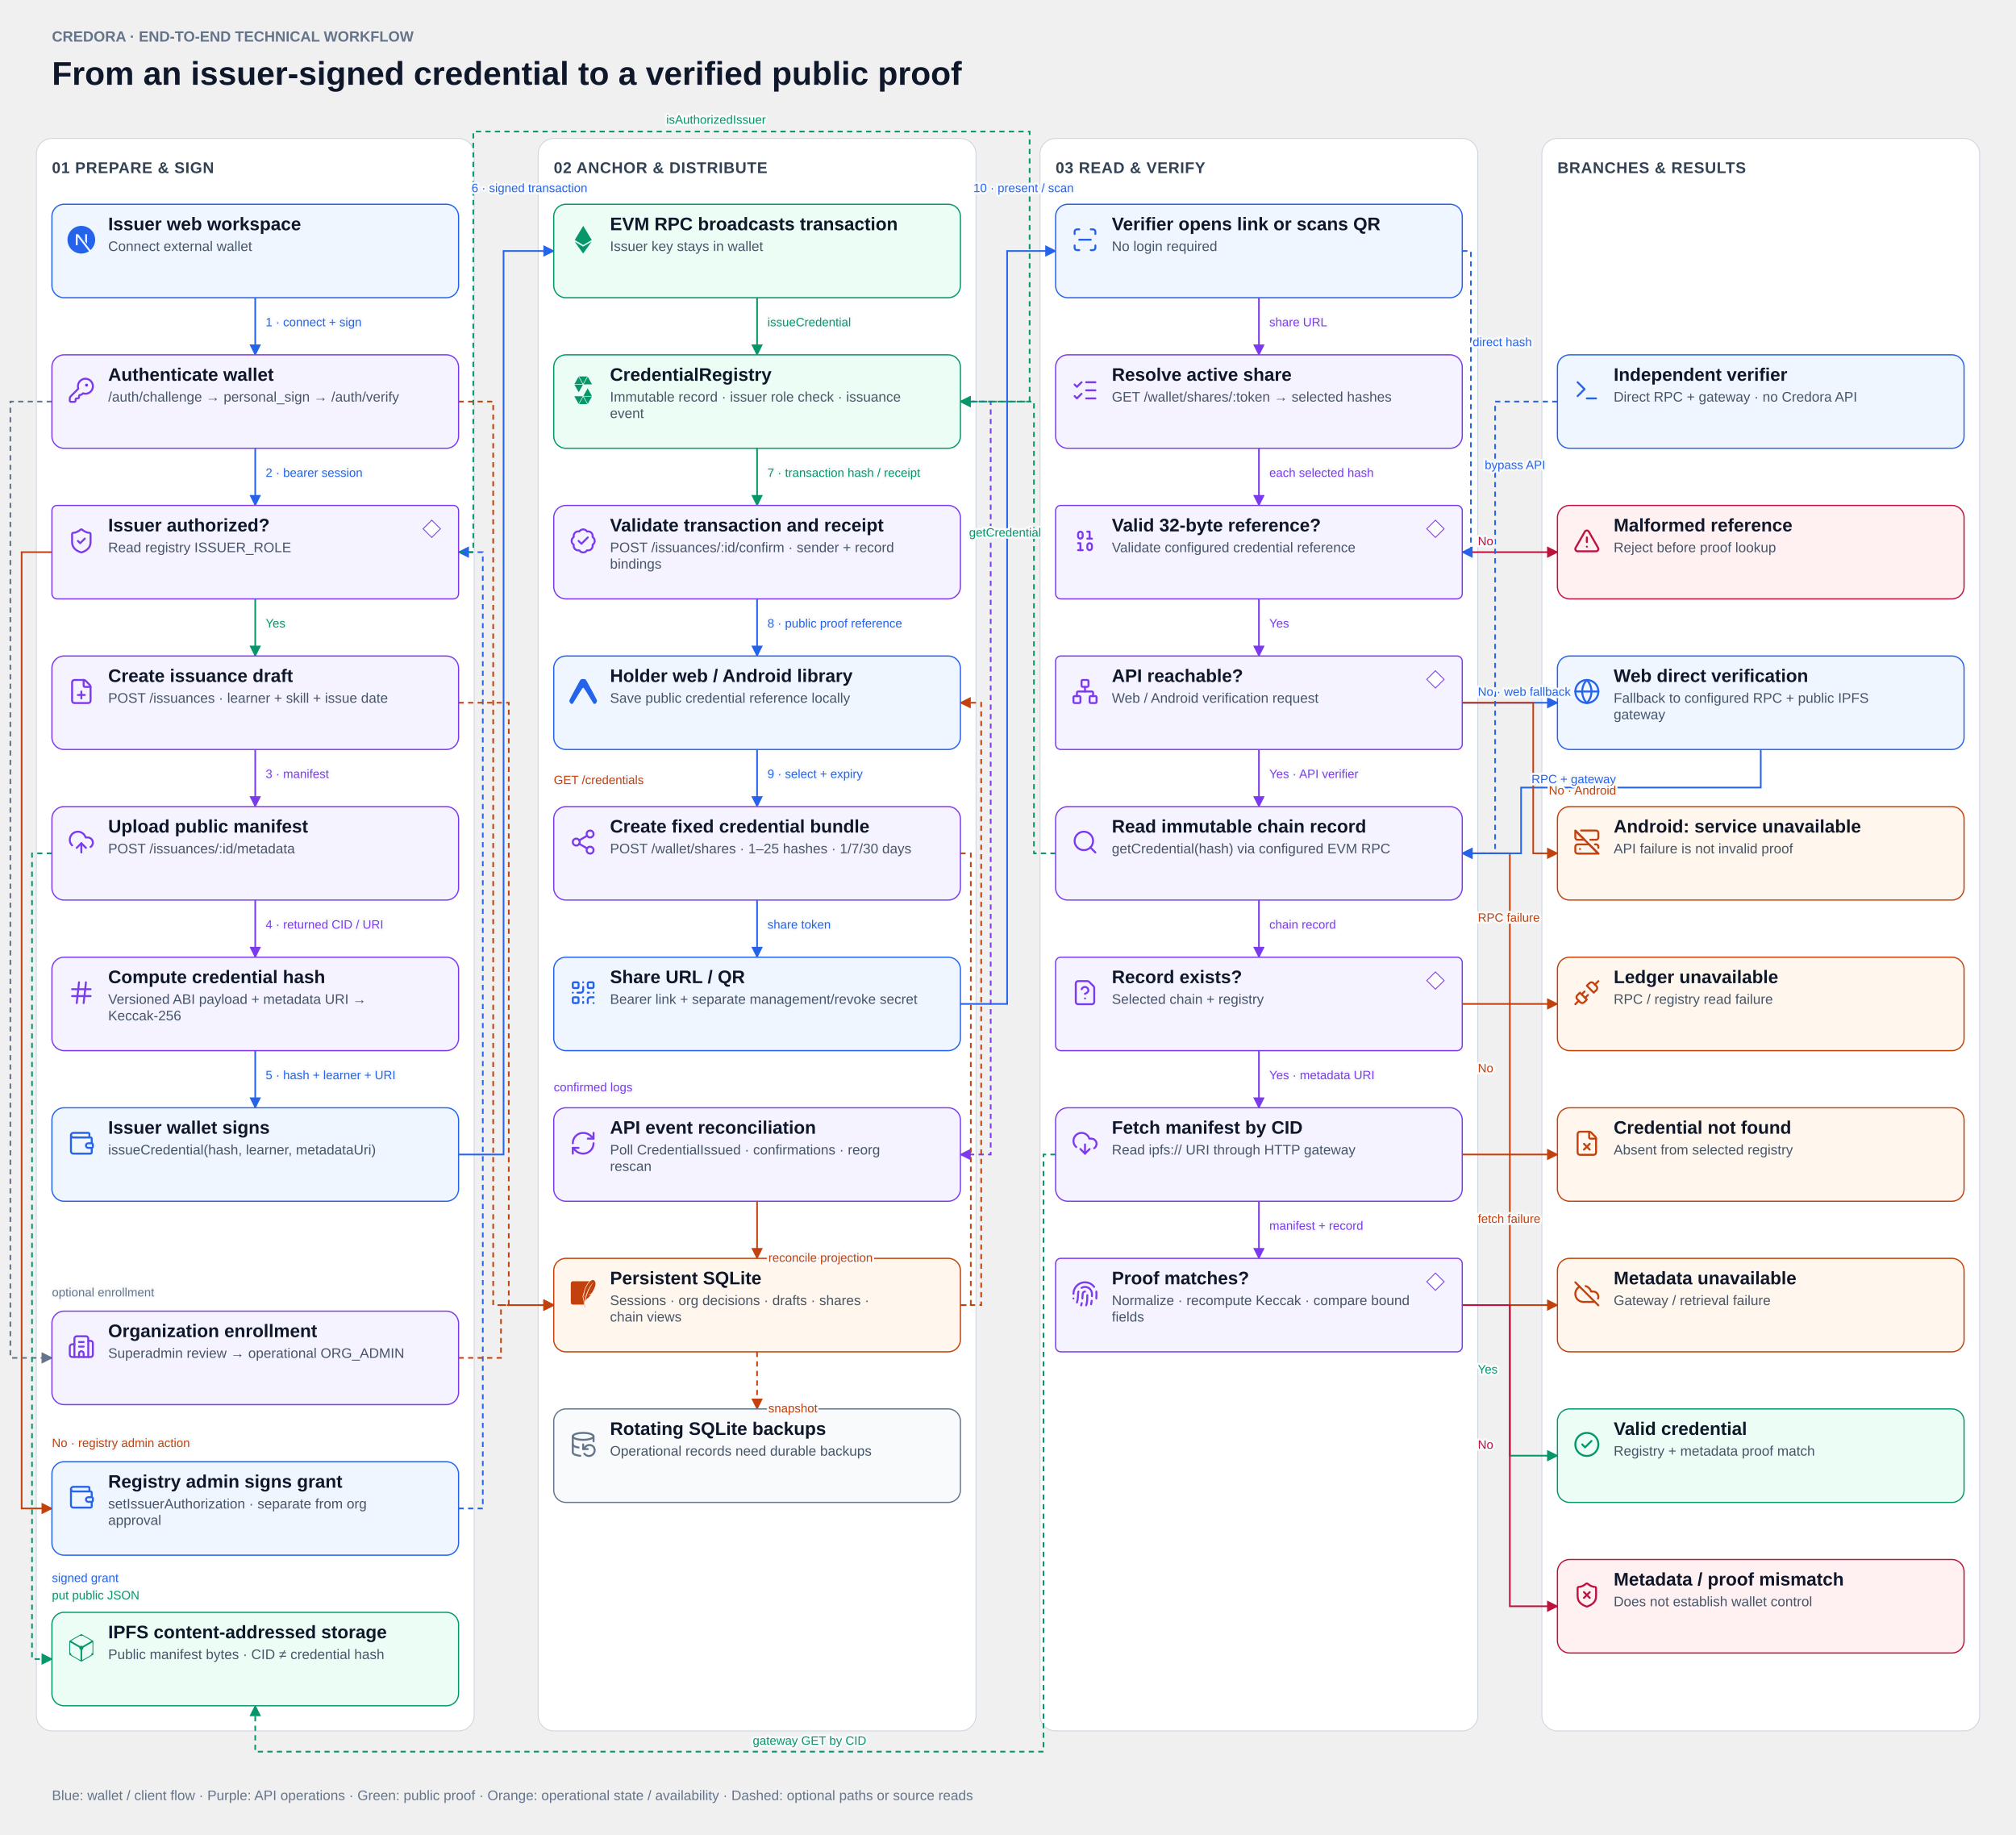
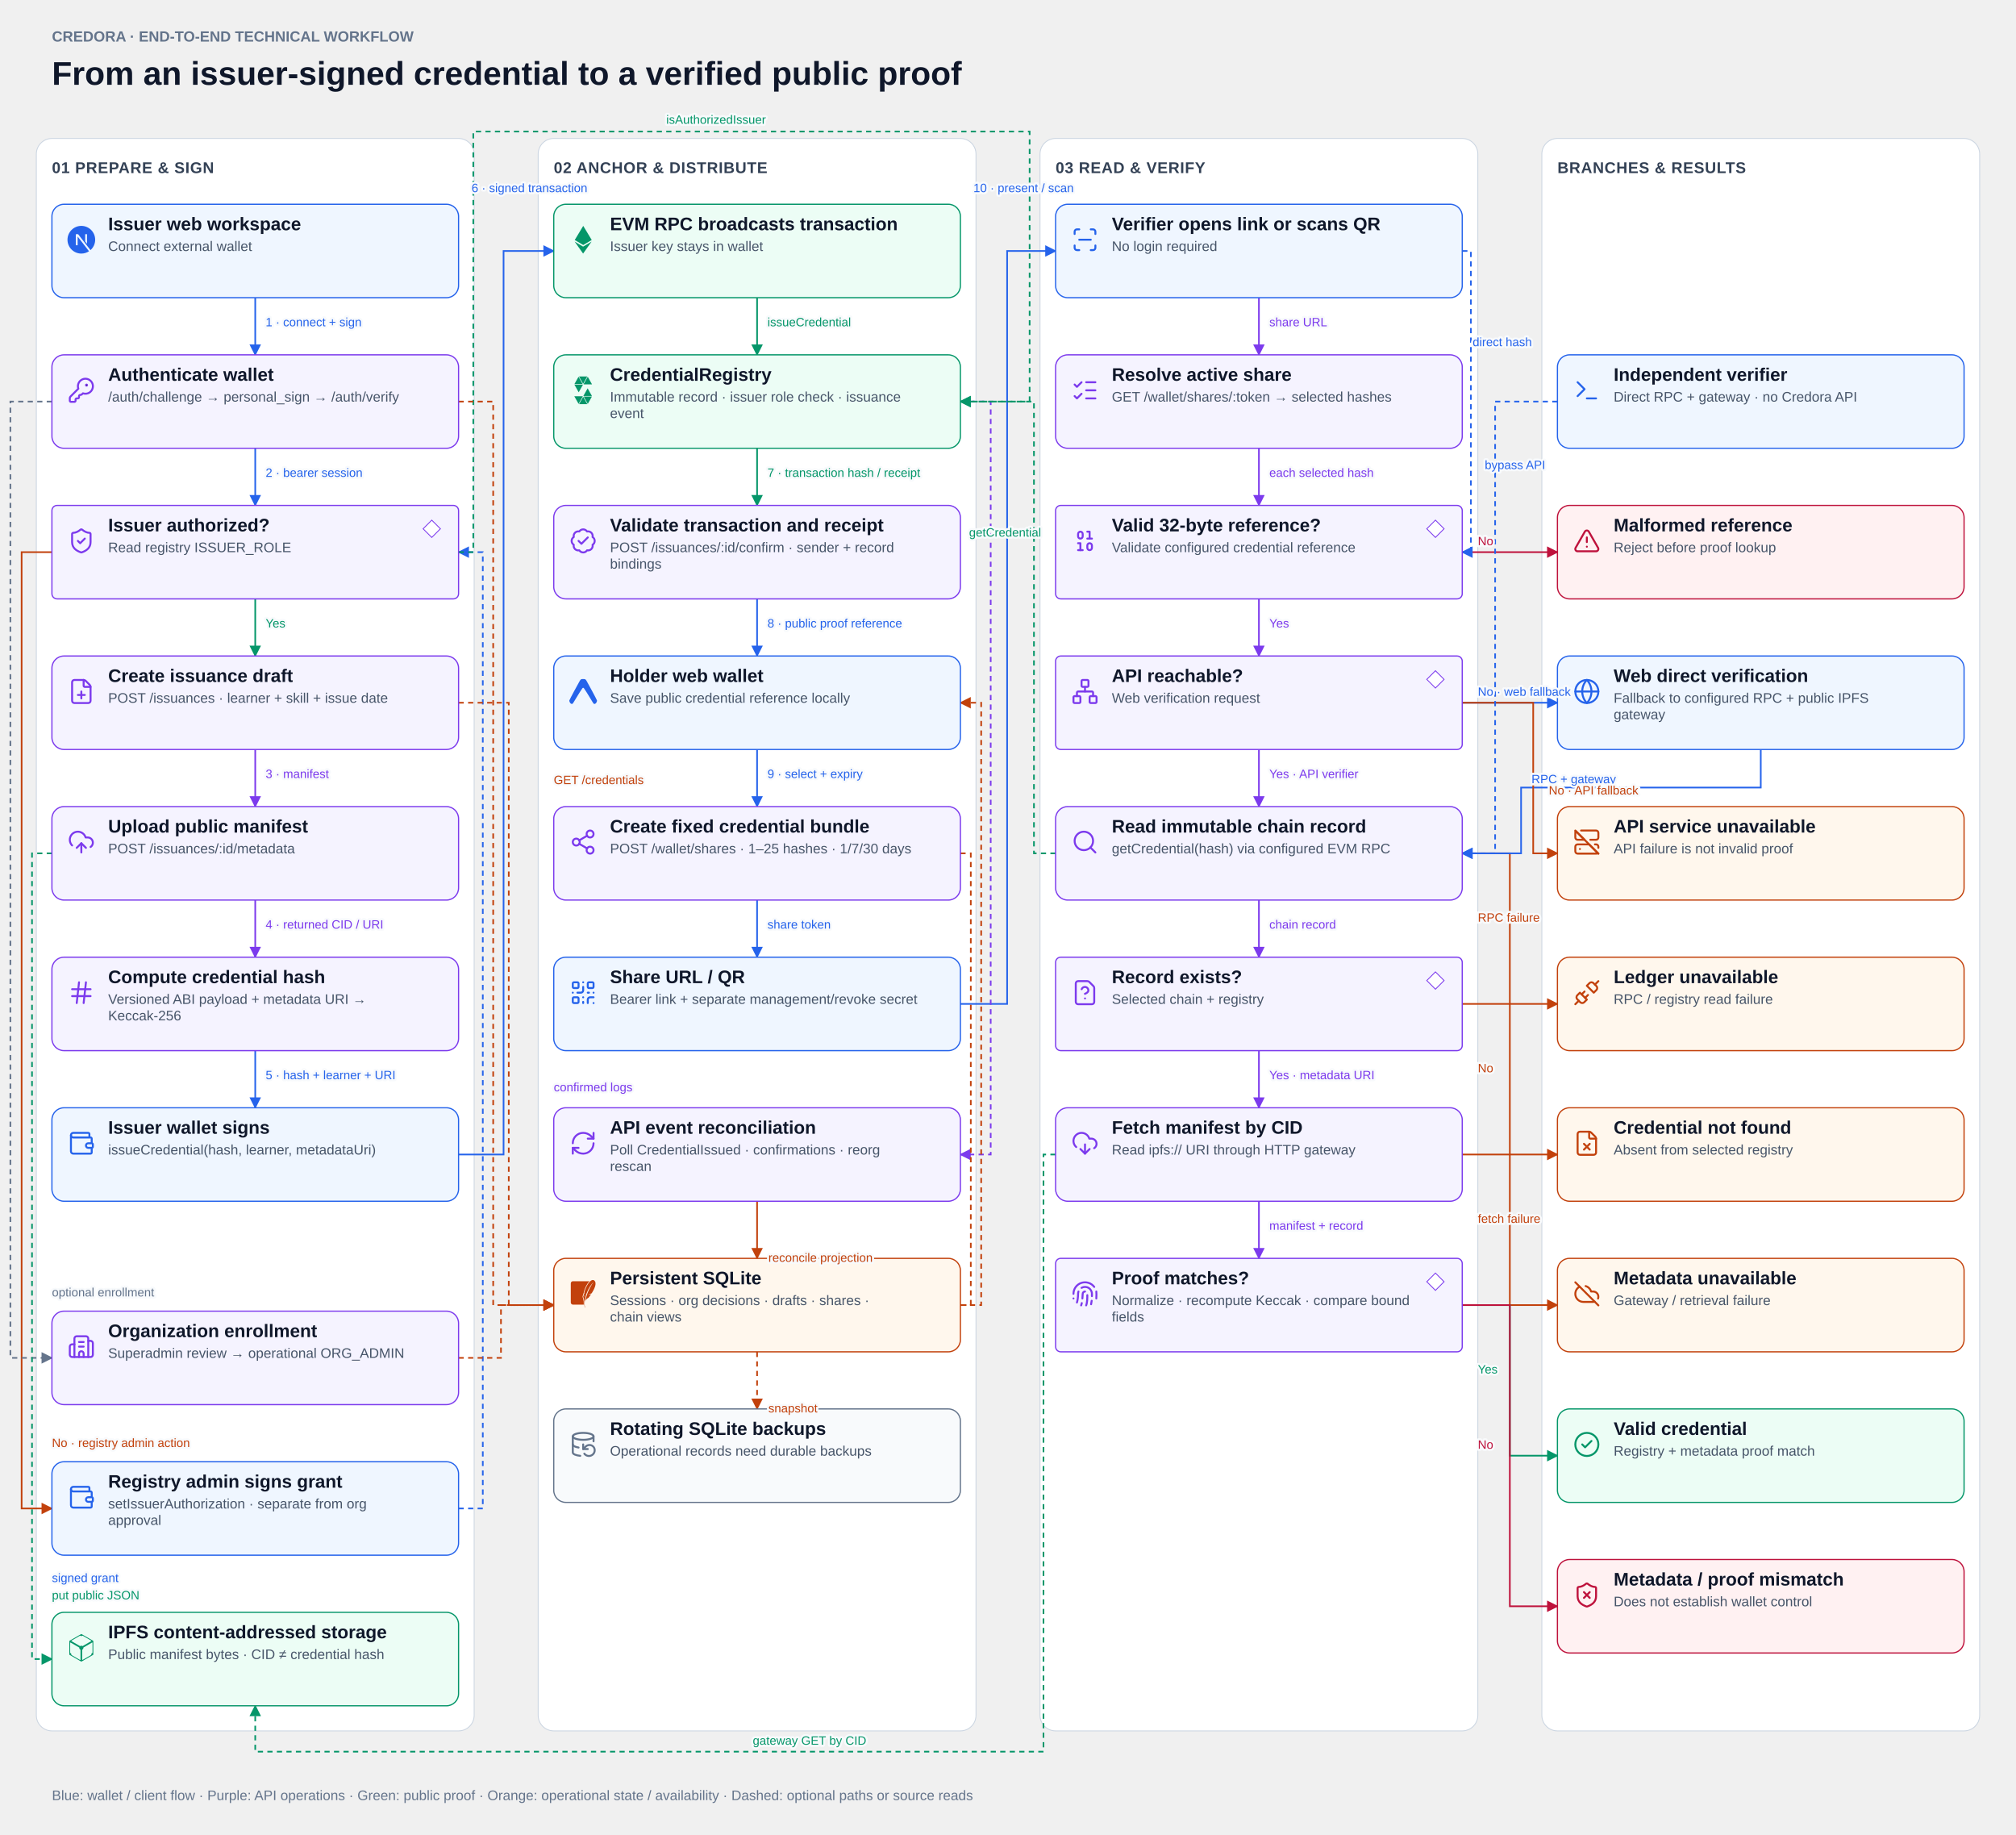
<svg xmlns="http://www.w3.org/2000/svg" width="2330" height="2120" viewBox="0 0 2330 2120">
  <defs>
    <marker id="arrow-blue" viewBox="0 0 10 10" refX="9" refY="5" markerWidth="7" markerHeight="7" orient="auto-start-reverse">
      <path d="M 0 0 L 10 5 L 0 10 z" fill="#2563EB" />
    </marker>
    <marker id="arrow-purple" viewBox="0 0 10 10" refX="9" refY="5" markerWidth="7" markerHeight="7" orient="auto-start-reverse">
      <path d="M 0 0 L 10 5 L 0 10 z" fill="#7C3AED" />
    </marker>
    <marker id="arrow-green" viewBox="0 0 10 10" refX="9" refY="5" markerWidth="7" markerHeight="7" orient="auto-start-reverse">
      <path d="M 0 0 L 10 5 L 0 10 z" fill="#059669" />
    </marker>
    <marker id="arrow-orange" viewBox="0 0 10 10" refX="9" refY="5" markerWidth="7" markerHeight="7" orient="auto-start-reverse">
      <path d="M 0 0 L 10 5 L 0 10 z" fill="#C2410C" />
    </marker>
    <marker id="arrow-red" viewBox="0 0 10 10" refX="9" refY="5" markerWidth="7" markerHeight="7" orient="auto-start-reverse">
      <path d="M 0 0 L 10 5 L 0 10 z" fill="#BE123C" />
    </marker>
    <marker id="arrow-gray" viewBox="0 0 10 10" refX="9" refY="5" markerWidth="7" markerHeight="7" orient="auto-start-reverse">
      <path d="M 0 0 L 10 5 L 0 10 z" fill="#64748B" />
    </marker>
  </defs>
  <style>text{font-family:Arial,sans-serif} .edge-label{font-size:14px;paint-order:stroke;stroke:#F8FAFC;stroke-width:5px;stroke-linejoin:round} .title{font-size:21px;font-weight:700;fill:#0F172A} .body{font-size:16px;fill:#475569} .stage{font-size:18px;font-weight:700;letter-spacing:.6px}</style>
  <text x="60" y="48" font-size="17" font-weight="700" fill="#64748B">CREDORA · END-TO-END TECHNICAL WORKFLOW</text>
  <text x="60" y="98" font-size="38" font-weight="700" fill="#0F172A">From an issuer-signed credential to a verified public proof</text>
  <rect x="42" y="160" width="506" height="1840" rx="18" fill="white" stroke="#CBD5E1" />
  <text x="60" y="200" class="stage" fill="#334155">01 PREPARE &amp; SIGN</text>
  <rect x="622" y="160" width="506" height="1840" rx="18" fill="white" stroke="#CBD5E1" />
  <text x="640" y="200" class="stage" fill="#334155">02 ANCHOR &amp; DISTRIBUTE</text>
  <rect x="1202" y="160" width="506" height="1840" rx="18" fill="white" stroke="#CBD5E1" />
  <text x="1220" y="200" class="stage" fill="#334155">03 READ &amp; VERIFY</text>
  <rect x="1782" y="160" width="506" height="1840" rx="18" fill="white" stroke="#CBD5E1" />
  <text x="1800" y="200" class="stage" fill="#334155"> BRANCHES &amp; RESULTS</text>
  <path d="M 295 344 L 295 410" fill="none" stroke="#2563EB" stroke-width="1.9" marker-end="url(#arrow-blue)" />
  <path d="M 295 518 L 295 584" fill="none" stroke="#2563EB" stroke-width="1.9" marker-end="url(#arrow-blue)" />
  <path d="M 295 692 L 295 758" fill="none" stroke="#059669" stroke-width="1.9" marker-end="url(#arrow-green)" />
  <path d="M 295 866 L 295 932" fill="none" stroke="#7C3AED" stroke-width="1.9" marker-end="url(#arrow-purple)" />
  <path d="M 295 1040 L 295 1106" fill="none" stroke="#7C3AED" stroke-width="1.9" marker-end="url(#arrow-purple)" />
  <path d="M 295 1214 L 295 1280" fill="none" stroke="#2563EB" stroke-width="1.9" marker-end="url(#arrow-blue)" />
  <path d="M 875 344 L 875 410" fill="none" stroke="#059669" stroke-width="1.9" marker-end="url(#arrow-green)" />
  <path d="M 875 518 L 875 584" fill="none" stroke="#059669" stroke-width="1.9" marker-end="url(#arrow-green)" />
  <path d="M 875 692 L 875 758" fill="none" stroke="#2563EB" stroke-width="1.9" marker-end="url(#arrow-blue)" />
  <path d="M 875 866 L 875 932" fill="none" stroke="#2563EB" stroke-width="1.9" marker-end="url(#arrow-blue)" />
  <path d="M 875 1040 L 875 1106" fill="none" stroke="#2563EB" stroke-width="1.9" marker-end="url(#arrow-blue)" />
  <path d="M 1455 344 L 1455 410" fill="none" stroke="#7C3AED" stroke-width="1.9" marker-end="url(#arrow-purple)" />
  <path d="M 1455 518 L 1455 584" fill="none" stroke="#7C3AED" stroke-width="1.9" marker-end="url(#arrow-purple)" />
  <path d="M 1455 692 L 1455 758" fill="none" stroke="#7C3AED" stroke-width="1.9" marker-end="url(#arrow-purple)" />
  <path d="M 1455 866 L 1455 932" fill="none" stroke="#7C3AED" stroke-width="1.9" marker-end="url(#arrow-purple)" />
  <path d="M 1455 1040 L 1455 1106" fill="none" stroke="#7C3AED" stroke-width="1.9" marker-end="url(#arrow-purple)" />
  <path d="M 1455 1214 L 1455 1280" fill="none" stroke="#7C3AED" stroke-width="1.9" marker-end="url(#arrow-purple)" />
  <path d="M 1455 1388 L 1455 1454" fill="none" stroke="#7C3AED" stroke-width="1.9" marker-end="url(#arrow-purple)" />
  <path d="M 530 1334 L 582 1334 L 582 290 L 640 290" fill="none" stroke="#2563EB" stroke-width="1.9" marker-end="url(#arrow-blue)" />
  <path d="M 1110 1160 L 1164 1160 L 1164 290 L 1220 290" fill="none" stroke="#2563EB" stroke-width="1.9" marker-end="url(#arrow-blue)" />
  <path d="M 1690 638 L 1745 638 L 1745 638 L 1800 638" fill="none" stroke="#BE123C" stroke-width="1.9" marker-end="url(#arrow-red)" />
  <path d="M 1690 812 L 1745 812 L 1745 812 L 1800 812" fill="none" stroke="#2563EB" stroke-width="1.9" marker-end="url(#arrow-blue)" />
  <path d="M 1690 986 L 1745 986 L 1745 1160 L 1800 1160" fill="none" stroke="#C2410C" stroke-width="1.9" marker-end="url(#arrow-orange)" />
  <path d="M 1690 1160 L 1745 1160 L 1745 1334 L 1800 1334" fill="none" stroke="#C2410C" stroke-width="1.9" marker-end="url(#arrow-orange)" />
  <path d="M 1690 1334 L 1745 1334 L 1745 1508 L 1800 1508" fill="none" stroke="#C2410C" stroke-width="1.9" marker-end="url(#arrow-orange)" />
  <path d="M 1690 1508 L 1745 1508 L 1745 1682 L 1800 1682" fill="none" stroke="#059669" stroke-width="1.9" marker-end="url(#arrow-green)" />
  <path d="M 1690 1508 L 1745 1508 L 1745 1856 L 1800 1856" fill="none" stroke="#BE123C" stroke-width="1.9" marker-end="url(#arrow-red)" />
  <path d="M 2035 866 L 2035 910 L 1758 910 L 1758 986 L 1690 986" fill="none" stroke="#2563EB" stroke-width="1.9" marker-end="url(#arrow-blue)" />
  <path d="M 1690 812 L 1772 812 L 1772 986 L 1800 986" fill="none" stroke="#C2410C" stroke-width="1.9" marker-end="url(#arrow-orange)" />
  <path d="M 1800 464 L 1728 464 L 1728 986 L 1690 986" fill="none" stroke="#2563EB" stroke-width="1.9" stroke-dasharray="6 5" marker-end="url(#arrow-blue)" />
  <path d="M 1690 290 L 1700 290 L 1700 638 L 1690 638" fill="none" stroke="#2563EB" stroke-width="1.9" stroke-dasharray="6 5" marker-end="url(#arrow-blue)" />
  <path d="M 60 638 L 25 638 L 25 1743 L 60 1743" fill="none" stroke="#C2410C" stroke-width="1.9" marker-end="url(#arrow-orange)" />
  <path d="M 530 1743 L 558 1743 L 558 638 L 530 638" fill="none" stroke="#2563EB" stroke-width="1.9" stroke-dasharray="6 5" marker-end="url(#arrow-blue)" />
  <path d="M 60 464 L 12 464 L 12 1569 L 60 1569" fill="none" stroke="#64748B" stroke-width="1.9" stroke-dasharray="6 5" marker-end="url(#arrow-gray)" />
  <path d="M 1110 464 L 1145 464 L 1145 1334 L 1110 1334" fill="none" stroke="#7C3AED" stroke-width="1.9" stroke-dasharray="6 5" marker-end="url(#arrow-purple)" />
  <path d="M 875 1388 L 875 1454" fill="none" stroke="#C2410C" stroke-width="1.9" marker-end="url(#arrow-orange)" />
  <path d="M 875 1562 L 875 1628" fill="none" stroke="#C2410C" stroke-width="1.9" stroke-dasharray="6 5" marker-end="url(#arrow-orange)" />
  <path d="M 1110 1508 L 1134 1508 L 1134 812 L 1110 812" fill="none" stroke="#C2410C" stroke-width="1.9" stroke-dasharray="6 5" marker-end="url(#arrow-orange)" />
  <path d="M 1220 986 L 1195 986 L 1195 464 L 1110 464" fill="none" stroke="#059669" stroke-width="1.9" stroke-dasharray="6 5" marker-end="url(#arrow-green)" />
  <path d="M 530 638 L 547 638 L 547 152 L 1190 152 L 1190 464 L 1110 464" fill="none" stroke="#059669" stroke-width="1.9" stroke-dasharray="6 5" marker-end="url(#arrow-green)" />
  <path d="M 60 986 L 37 986 L 37 1917 L 60 1917" fill="none" stroke="#059669" stroke-width="1.9" stroke-dasharray="6 5" marker-end="url(#arrow-green)" />
  <path d="M 1220 1334 L 1206 1334 L 1206 2024 L 295 2024 L 295 1971" fill="none" stroke="#059669" stroke-width="1.9" stroke-dasharray="6 5" marker-end="url(#arrow-green)" />
  <path d="M 530 464 L 570 464 L 570 1508 L 640 1508" fill="none" stroke="#C2410C" stroke-width="1.9" stroke-dasharray="6 5" marker-end="url(#arrow-orange)" />
  <path d="M 530 1569 L 579 1569 L 579 1508 L 640 1508" fill="none" stroke="#C2410C" stroke-width="1.9" stroke-dasharray="6 5" marker-end="url(#arrow-orange)" />
  <path d="M 530 812 L 588 812 L 588 1508 L 640 1508" fill="none" stroke="#C2410C" stroke-width="1.9" stroke-dasharray="6 5" marker-end="url(#arrow-orange)" />
  <path d="M 1110 986 L 1122 986 L 1122 1508 L 640 1508" fill="none" stroke="#C2410C" stroke-width="1.9" stroke-dasharray="6 5" marker-end="url(#arrow-orange)" />
  <rect x="60" y="236" width="470" height="108" rx="14" fill="#EFF6FF" stroke="#2563EB" stroke-width="1.4" />
  <svg x="78" y="261" width="32" height="32" viewBox="0 0 24 24" fill="none" stroke="#2563EB" stroke-width="1.7" stroke-linecap="round" stroke-linejoin="round">
    <path d="M18.665 21.978C16.758 23.255 14.465 24 12 24 5.377 24 0 18.623 0 12S5.377 0 12 0s12 5.377 12 12c0 3.583-1.574 6.801-4.067 9.001L9.219 7.2H7.2v9.596h1.615V9.251l9.85 12.727Zm-3.332-8.533 1.6 2.061V7.2h-1.6v6.245Z" fill="#2563EB" stroke="none" />
  </svg>
  <text x="125" y="266" class="title">Issuer web workspace</text>
  <text x="125" y="290" class="body">Connect external wallet</text>
  <rect x="60" y="410" width="470" height="108" rx="14" fill="#F5F3FF" stroke="#7C3AED" stroke-width="1.4" />
  <svg x="78" y="435" width="32" height="32" viewBox="0 0 24 24" fill="none" stroke="#7C3AED" stroke-width="1.7" stroke-linecap="round" stroke-linejoin="round">
    <path d="M2.586 17.414A2 2 0 0 0 2 18.828V21a1 1 0 0 0 1 1h3a1 1 0 0 0 1-1v-1a1 1 0 0 1 1-1h1a1 1 0 0 0 1-1v-1a1 1 0 0 1 1-1h.172a2 2 0 0 0 1.414-.586l.814-.814a6.5 6.5 0 1 0-4-4z" />
    <circle cx="16.5" cy="7.5" r=".5" fill="currentColor" />
  </svg>
  <text x="125" y="440" class="title">Authenticate wallet</text>
  <text x="125" y="464" class="body">/auth/challenge → personal_sign → /auth/verify</text>
  <rect x="60" y="1515" width="470" height="108" rx="14" fill="#F5F3FF" stroke="#7C3AED" stroke-width="1.4" />
  <svg x="78" y="1540" width="32" height="32" viewBox="0 0 24 24" fill="none" stroke="#7C3AED" stroke-width="1.7" stroke-linecap="round" stroke-linejoin="round">
    <path d="M10 12h4" />
    <path d="M10 8h4" />
    <path d="M14 21v-3a2 2 0 0 0-4 0v3" />
    <path d="M6 10H4a2 2 0 0 0-2 2v7a2 2 0 0 0 2 2h16a2 2 0 0 0 2-2V9a2 2 0 0 0-2-2h-2" />
    <path d="M6 21V5a2 2 0 0 1 2-2h8a2 2 0 0 1 2 2v16" />
  </svg>
  <text x="125" y="1545" class="title">Organization enrollment</text>
  <text x="125" y="1569" class="body">Superadmin review → operational ORG_ADMIN</text>
  <rect x="60" y="584" width="470" height="108" rx="6" fill="#F5F3FF" stroke="#7C3AED" stroke-width="1.4" />
  <path d="M 499 601 l 10 10 l -10 10 l -10 -10 z" fill="white" stroke="#7C3AED" />
  <svg x="78" y="609" width="32" height="32" viewBox="0 0 24 24" fill="none" stroke="#7C3AED" stroke-width="1.7" stroke-linecap="round" stroke-linejoin="round">
    <path d="M20 13c0 5-3.5 7.5-7.66 8.95a1 1 0 0 1-.67-.01C7.5 20.5 4 18 4 13V6a1 1 0 0 1 1-1c2 0 4.5-1.2 6.24-2.72a1.17 1.17 0 0 1 1.52 0C14.51 3.81 17 5 19 5a1 1 0 0 1 1 1z" />
    <path d="m9 12 2 2 4-4" />
  </svg>
  <text x="125" y="614" class="title">Issuer authorized?</text>
  <text x="125" y="638" class="body">Read registry ISSUER_ROLE</text>
  <rect x="60" y="1689" width="470" height="108" rx="14" fill="#EFF6FF" stroke="#2563EB" stroke-width="1.4" />
  <svg x="78" y="1714" width="32" height="32" viewBox="0 0 24 24" fill="none" stroke="#2563EB" stroke-width="1.7" stroke-linecap="round" stroke-linejoin="round">
    <path d="M19 7V4a1 1 0 0 0-1-1H5a2 2 0 0 0 0 4h15a1 1 0 0 1 1 1v4h-3a2 2 0 0 0 0 4h3a1 1 0 0 0 1-1v-2a1 1 0 0 0-1-1" />
    <path d="M3 5v14a2 2 0 0 0 2 2h15a1 1 0 0 0 1-1v-4" />
  </svg>
  <text x="125" y="1719" class="title">Registry admin signs grant</text>
  <text x="125" y="1743" class="body">setIssuerAuthorization · separate from org</text>
  <text x="125" y="1762" class="body">approval</text>
  <rect x="60" y="758" width="470" height="108" rx="14" fill="#F5F3FF" stroke="#7C3AED" stroke-width="1.4" />
  <svg x="78" y="783" width="32" height="32" viewBox="0 0 24 24" fill="none" stroke="#7C3AED" stroke-width="1.7" stroke-linecap="round" stroke-linejoin="round">
    <path d="M6 22a2 2 0 0 1-2-2V4a2 2 0 0 1 2-2h8a2.4 2.4 0 0 1 1.704.706l3.588 3.588A2.4 2.4 0 0 1 20 8v12a2 2 0 0 1-2 2z" />
    <path d="M14 2v5a1 1 0 0 0 1 1h5" />
    <path d="M9 15h6" />
    <path d="M12 18v-6" />
  </svg>
  <text x="125" y="788" class="title">Create issuance draft</text>
  <text x="125" y="812" class="body">POST /issuances · learner + skill + issue date</text>
  <rect x="60" y="932" width="470" height="108" rx="14" fill="#F5F3FF" stroke="#7C3AED" stroke-width="1.4" />
  <svg x="78" y="957" width="32" height="32" viewBox="0 0 24 24" fill="none" stroke="#7C3AED" stroke-width="1.7" stroke-linecap="round" stroke-linejoin="round">
    <path d="M12 13v8" />
    <path d="M4 14.899A7 7 0 1 1 15.71 8h1.79a4.5 4.5 0 0 1 2.5 8.242" />
    <path d="m8 17 4-4 4 4" />
  </svg>
  <text x="125" y="962" class="title">Upload public manifest</text>
  <text x="125" y="986" class="body">POST /issuances/:id/metadata</text>
  <rect x="60" y="1106" width="470" height="108" rx="14" fill="#F5F3FF" stroke="#7C3AED" stroke-width="1.4" />
  <svg x="78" y="1131" width="32" height="32" viewBox="0 0 24 24" fill="none" stroke="#7C3AED" stroke-width="1.7" stroke-linecap="round" stroke-linejoin="round">
    <line x1="4" x2="20" y1="9" y2="9" />
    <line x1="4" x2="20" y1="15" y2="15" />
    <line x1="10" x2="8" y1="3" y2="21" />
    <line x1="16" x2="14" y1="3" y2="21" />
  </svg>
  <text x="125" y="1136" class="title">Compute credential hash</text>
  <text x="125" y="1160" class="body">Versioned ABI payload + metadata URI →</text>
  <text x="125" y="1179" class="body">Keccak-256</text>
  <rect x="60" y="1280" width="470" height="108" rx="14" fill="#EFF6FF" stroke="#2563EB" stroke-width="1.4" />
  <svg x="78" y="1305" width="32" height="32" viewBox="0 0 24 24" fill="none" stroke="#2563EB" stroke-width="1.7" stroke-linecap="round" stroke-linejoin="round">
    <path d="M19 7V4a1 1 0 0 0-1-1H5a2 2 0 0 0 0 4h15a1 1 0 0 1 1 1v4h-3a2 2 0 0 0 0 4h3a1 1 0 0 0 1-1v-2a1 1 0 0 0-1-1" />
    <path d="M3 5v14a2 2 0 0 0 2 2h15a1 1 0 0 0 1-1v-4" />
  </svg>
  <text x="125" y="1310" class="title">Issuer wallet signs</text>
  <text x="125" y="1334" class="body">issueCredential(hash, learner, metadataUri)</text>
  <rect x="640" y="236" width="470" height="108" rx="14" fill="#ECFDF5" stroke="#059669" stroke-width="1.4" />
  <svg x="658" y="261" width="32" height="32" viewBox="0 0 24 24" fill="none" stroke="#059669" stroke-width="1.7" stroke-linecap="round" stroke-linejoin="round">
    <path d="M11.944 17.97L4.58 13.62 11.943 24l7.37-10.38-7.372 4.35h.003zM12.056 0L4.69 12.223l7.365 4.354 7.365-4.35L12.056 0z" fill="#059669" stroke="none" />
  </svg>
  <text x="705" y="266" class="title">EVM RPC broadcasts transaction</text>
  <text x="705" y="290" class="body">Issuer key stays in wallet</text>
  <rect x="640" y="410" width="470" height="108" rx="14" fill="#ECFDF5" stroke="#059669" stroke-width="1.4" />
  <svg x="658" y="435" width="32" height="32" viewBox="0 0 24 24" fill="none" stroke="#059669" stroke-width="1.7" stroke-linecap="round" stroke-linejoin="round">
    <path d="M4.409 6.608L7.981.255l3.572 6.353H4.409zM8.411 0l3.569 6.348L15.552 0H8.411zm4.036 17.392l3.572 6.354 3.575-6.354h-7.147zm-.608-10.284h-7.43l3.715 6.605 3.715-6.605zm.428-.25h7.428L15.982.255l-3.715 6.603zM15.589 24l-3.569-6.349L8.448 24h7.141zm-3.856-6.858H4.306l3.712 6.603 3.715-6.603zm.428-.25h7.433l-3.718-6.605-3.715 6.605z" fill="#059669" stroke="none" />
  </svg>
  <text x="705" y="440" class="title">CredentialRegistry</text>
  <text x="705" y="464" class="body">Immutable record · issuer role check · issuance</text>
  <text x="705" y="483" class="body">event</text>
  <rect x="640" y="584" width="470" height="108" rx="14" fill="#F5F3FF" stroke="#7C3AED" stroke-width="1.4" />
  <svg x="658" y="609" width="32" height="32" viewBox="0 0 24 24" fill="none" stroke="#7C3AED" stroke-width="1.7" stroke-linecap="round" stroke-linejoin="round">
    <path d="M3.85 8.62a4 4 0 0 1 4.78-4.77 4 4 0 0 1 6.74 0 4 4 0 0 1 4.78 4.78 4 4 0 0 1 0 6.74 4 4 0 0 1-4.77 4.78 4 4 0 0 1-6.75 0 4 4 0 0 1-4.78-4.77 4 4 0 0 1 0-6.76Z" />
    <path d="m16 9-5.5 5.5L8 12" />
  </svg>
  <text x="705" y="614" class="title">Validate transaction and receipt</text>
  <text x="705" y="638" class="body">POST /issuances/:id/confirm · sender + record</text>
  <text x="705" y="657" class="body">bindings</text>
  <rect x="640" y="1280" width="470" height="108" rx="14" fill="#F5F3FF" stroke="#7C3AED" stroke-width="1.4" />
  <svg x="658" y="1305" width="32" height="32" viewBox="0 0 24 24" fill="none" stroke="#7C3AED" stroke-width="1.7" stroke-linecap="round" stroke-linejoin="round">
    <path d="M3 12a9 9 0 0 1 9-9 9.75 9.75 0 0 1 6.74 2.74L21 8" />
    <path d="M21 3v5h-5" />
    <path d="M21 12a9 9 0 0 1-9 9 9.75 9.75 0 0 1-6.74-2.74L3 16" />
    <path d="M8 16H3v5" />
  </svg>
  <text x="705" y="1310" class="title">API event reconciliation</text>
  <text x="705" y="1334" class="body">Poll CredentialIssued · confirmations · reorg</text>
  <text x="705" y="1353" class="body">rescan</text>
  <rect x="640" y="758" width="470" height="108" rx="14" fill="#EFF6FF" stroke="#2563EB" stroke-width="1.4" />
  <svg x="658" y="783" width="32" height="32" viewBox="0 0 24 24" fill="none" stroke="#2563EB" stroke-width="1.7" stroke-linecap="round" stroke-linejoin="round">
    <path d="M0 20.084c.043.53.23 1.063.718 1.778.58.849 1.576 1.315 2.303.567.49-.505 5.794-9.776 8.35-13.29a.761.761 0 011.248 0c2.556 3.514 7.86 12.785 8.35 13.29.727.748 1.723.282 2.303-.567.57-.835.728-1.42.728-2.046 0-.426-8.26-15.798-9.092-17.078-.8-1.23-1.044-1.498-2.397-1.542h-1.032c-1.353.044-1.597.311-2.398 1.542C8.267 3.991.33 18.758 0 19.77Z" fill="#2563EB" stroke="none" />
  </svg>
-   <text x="705" y="788" class="title">Holder web / Android library</text>
+   <text x="705" y="788" class="title">Holder web wallet</text>
  <text x="705" y="812" class="body">Save public credential reference locally</text>
  <rect x="640" y="932" width="470" height="108" rx="14" fill="#F5F3FF" stroke="#7C3AED" stroke-width="1.4" />
  <svg x="658" y="957" width="32" height="32" viewBox="0 0 24 24" fill="none" stroke="#7C3AED" stroke-width="1.7" stroke-linecap="round" stroke-linejoin="round">
    <circle cx="18" cy="5" r="3" />
    <circle cx="6" cy="12" r="3" />
    <circle cx="18" cy="19" r="3" />
    <line x1="8.59" x2="15.42" y1="13.51" y2="17.49" />
    <line x1="15.41" x2="8.59" y1="6.51" y2="10.49" />
  </svg>
  <text x="705" y="962" class="title">Create fixed credential bundle</text>
  <text x="705" y="986" class="body">POST /wallet/shares · 1–25 hashes · 1/7/30 days</text>
  <rect x="640" y="1106" width="470" height="108" rx="14" fill="#EFF6FF" stroke="#2563EB" stroke-width="1.4" />
  <svg x="658" y="1131" width="32" height="32" viewBox="0 0 24 24" fill="none" stroke="#2563EB" stroke-width="1.7" stroke-linecap="round" stroke-linejoin="round">
    <rect width="5" height="5" x="3" y="3" rx="1" />
    <rect width="5" height="5" x="16" y="3" rx="1" />
    <rect width="5" height="5" x="3" y="16" rx="1" />
    <path d="M21 16h-3a2 2 0 0 0-2 2v3" />
    <path d="M21 21v.01" />
    <path d="M12 7v3a2 2 0 0 1-2 2H7" />
    <path d="M3 12h.01" />
    <path d="M12 3h.01" />
    <path d="M12 16v.01" />
    <path d="M16 12h1" />
    <path d="M21 12v.01" />
    <path d="M12 21v-1" />
  </svg>
  <text x="705" y="1136" class="title">Share URL / QR</text>
  <text x="705" y="1160" class="body">Bearer link + separate management/revoke secret</text>
  <rect x="1220" y="236" width="470" height="108" rx="14" fill="#EFF6FF" stroke="#2563EB" stroke-width="1.4" />
  <svg x="1238" y="261" width="32" height="32" viewBox="0 0 24 24" fill="none" stroke="#2563EB" stroke-width="1.7" stroke-linecap="round" stroke-linejoin="round">
    <path d="M3 7V5a2 2 0 0 1 2-2h2" />
    <path d="M17 3h2a2 2 0 0 1 2 2v2" />
    <path d="M21 17v2a2 2 0 0 1-2 2h-2" />
    <path d="M7 21H5a2 2 0 0 1-2-2v-2" />
    <path d="M7 12h10" />
  </svg>
  <text x="1285" y="266" class="title">Verifier opens link or scans QR</text>
  <text x="1285" y="290" class="body">No login required</text>
  <rect x="1220" y="410" width="470" height="108" rx="14" fill="#F5F3FF" stroke="#7C3AED" stroke-width="1.4" />
  <svg x="1238" y="435" width="32" height="32" viewBox="0 0 24 24" fill="none" stroke="#7C3AED" stroke-width="1.7" stroke-linecap="round" stroke-linejoin="round">
    <path d="M13 5h8" />
    <path d="M13 12h8" />
    <path d="M13 19h8" />
    <path d="m3 17 2 2 4-4" />
    <path d="m3 7 2 2 4-4" />
  </svg>
  <text x="1285" y="440" class="title">Resolve active share</text>
  <text x="1285" y="464" class="body">GET /wallet/shares/:token → selected hashes</text>
  <rect x="1220" y="584" width="470" height="108" rx="6" fill="#F5F3FF" stroke="#7C3AED" stroke-width="1.4" />
  <path d="M 1659 601 l 10 10 l -10 10 l -10 -10 z" fill="white" stroke="#7C3AED" />
  <svg x="1238" y="609" width="32" height="32" viewBox="0 0 24 24" fill="none" stroke="#7C3AED" stroke-width="1.7" stroke-linecap="round" stroke-linejoin="round">
    <rect x="14" y="14" width="4" height="6" rx="2" />
    <rect x="6" y="4" width="4" height="6" rx="2" />
    <path d="M6 20h4" />
    <path d="M14 10h4" />
    <path d="M6 14h2v6" />
    <path d="M14 4h2v6" />
  </svg>
  <text x="1285" y="614" class="title">Valid 32-byte reference?</text>
  <text x="1285" y="638" class="body">Validate configured credential reference</text>
  <rect x="1220" y="758" width="470" height="108" rx="6" fill="#F5F3FF" stroke="#7C3AED" stroke-width="1.4" />
  <path d="M 1659 775 l 10 10 l -10 10 l -10 -10 z" fill="white" stroke="#7C3AED" />
  <svg x="1238" y="783" width="32" height="32" viewBox="0 0 24 24" fill="none" stroke="#7C3AED" stroke-width="1.7" stroke-linecap="round" stroke-linejoin="round">
    <rect x="16" y="16" width="6" height="6" rx="1" />
    <rect x="2" y="16" width="6" height="6" rx="1" />
    <rect x="9" y="2" width="6" height="6" rx="1" />
    <path d="M5 16v-3a1 1 0 0 1 1-1h12a1 1 0 0 1 1 1v3" />
    <path d="M12 12V8" />
  </svg>
  <text x="1285" y="788" class="title">API reachable?</text>
-   <text x="1285" y="812" class="body">Web / Android verification request</text>
+   <text x="1285" y="812" class="body">Web verification request</text>
  <rect x="1800" y="758" width="470" height="108" rx="14" fill="#EFF6FF" stroke="#2563EB" stroke-width="1.4" />
  <svg x="1818" y="783" width="32" height="32" viewBox="0 0 24 24" fill="none" stroke="#2563EB" stroke-width="1.7" stroke-linecap="round" stroke-linejoin="round">
    <circle cx="12" cy="12" r="10" />
    <path d="M12 2a14.5 14.5 0 0 0 0 20 14.5 14.5 0 0 0 0-20" />
    <path d="M2 12h20" />
  </svg>
  <text x="1865" y="788" class="title">Web direct verification</text>
  <text x="1865" y="812" class="body">Fallback to configured RPC + public IPFS</text>
  <text x="1865" y="831" class="body">gateway</text>
  <rect x="1220" y="932" width="470" height="108" rx="14" fill="#F5F3FF" stroke="#7C3AED" stroke-width="1.4" />
  <svg x="1238" y="957" width="32" height="32" viewBox="0 0 24 24" fill="none" stroke="#7C3AED" stroke-width="1.7" stroke-linecap="round" stroke-linejoin="round">
    <path d="m21 21-4.34-4.34" />
    <circle cx="11" cy="11" r="8" />
  </svg>
  <text x="1285" y="962" class="title">Read immutable chain record</text>
  <text x="1285" y="986" class="body">getCredential(hash) via configured EVM RPC</text>
  <rect x="1220" y="1106" width="470" height="108" rx="6" fill="#F5F3FF" stroke="#7C3AED" stroke-width="1.4" />
  <path d="M 1659 1123 l 10 10 l -10 10 l -10 -10 z" fill="white" stroke="#7C3AED" />
  <svg x="1238" y="1131" width="32" height="32" viewBox="0 0 24 24" fill="none" stroke="#7C3AED" stroke-width="1.7" stroke-linecap="round" stroke-linejoin="round">
    <path d="M6 22a2 2 0 0 1-2-2V4a2 2 0 0 1 2-2h8a2.4 2.4 0 0 1 1.704.706l3.588 3.588A2.4 2.4 0 0 1 20 8v12a2 2 0 0 1-2 2z" />
    <path d="M12 17h.01" />
    <path d="M9.1 9a3 3 0 0 1 5.82 1c0 2-3 3-3 3" />
  </svg>
  <text x="1285" y="1136" class="title">Record exists?</text>
  <text x="1285" y="1160" class="body">Selected chain + registry</text>
  <rect x="1220" y="1280" width="470" height="108" rx="14" fill="#F5F3FF" stroke="#7C3AED" stroke-width="1.4" />
  <svg x="1238" y="1305" width="32" height="32" viewBox="0 0 24 24" fill="none" stroke="#7C3AED" stroke-width="1.7" stroke-linecap="round" stroke-linejoin="round">
    <path d="M12 13v8l-4-4" />
    <path d="m12 21 4-4" />
    <path d="M4.393 15.269A7 7 0 1 1 15.71 8h1.79a4.5 4.5 0 0 1 2.436 8.284" />
  </svg>
  <text x="1285" y="1310" class="title">Fetch manifest by CID</text>
  <text x="1285" y="1334" class="body">Read ipfs:// URI through HTTP gateway</text>
  <rect x="1220" y="1454" width="470" height="108" rx="6" fill="#F5F3FF" stroke="#7C3AED" stroke-width="1.4" />
  <path d="M 1659 1471 l 10 10 l -10 10 l -10 -10 z" fill="white" stroke="#7C3AED" />
  <svg x="1238" y="1479" width="32" height="32" viewBox="0 0 24 24" fill="none" stroke="#7C3AED" stroke-width="1.7" stroke-linecap="round" stroke-linejoin="round">
    <path d="M12 10a2 2 0 0 0-2 2c0 1.02-.1 2.51-.26 4" />
    <path d="M14 13.12c0 2.38 0 6.38-1 8.88" />
    <path d="M17.29 21.02c.12-.6.43-2.3.5-3.02" />
    <path d="M2 12a10 10 0 0 1 18-6" />
    <path d="M2 16h.01" />
    <path d="M21.8 16c.2-2 .131-5.354 0-6" />
    <path d="M5 19.5C5.5 18 6 15 6 12a6 6 0 0 1 .34-2" />
    <path d="M8.65 22c.21-.66.45-1.32.57-2" />
    <path d="M9 6.8a6 6 0 0 1 9 5.2v2" />
  </svg>
  <text x="1285" y="1484" class="title">Proof matches?</text>
  <text x="1285" y="1508" class="body">Normalize · recompute Keccak · compare bound</text>
  <text x="1285" y="1527" class="body">fields</text>
  <rect x="1800" y="1628" width="470" height="108" rx="14" fill="#ECFDF5" stroke="#059669" stroke-width="1.4" />
  <svg x="1818" y="1653" width="32" height="32" viewBox="0 0 24 24" fill="none" stroke="#059669" stroke-width="1.7" stroke-linecap="round" stroke-linejoin="round">
    <circle cx="12" cy="12" r="10" />
    <path d="m16 9-5.5 5.5L8 12" />
  </svg>
  <text x="1865" y="1658" class="title">Valid credential</text>
  <text x="1865" y="1682" class="body">Registry + metadata proof match</text>
  <rect x="1800" y="1802" width="470" height="108" rx="14" fill="#FFF1F2" stroke="#BE123C" stroke-width="1.4" />
  <svg x="1818" y="1827" width="32" height="32" viewBox="0 0 24 24" fill="none" stroke="#BE123C" stroke-width="1.7" stroke-linecap="round" stroke-linejoin="round">
    <path d="M20 13c0 5-3.5 7.5-7.66 8.95a1 1 0 0 1-.67-.01C7.5 20.5 4 18 4 13V6a1 1 0 0 1 1-1c2 0 4.5-1.2 6.24-2.72a1.17 1.17 0 0 1 1.52 0C14.51 3.81 17 5 19 5a1 1 0 0 1 1 1z" />
    <path d="m14.5 9.5-5 5" />
    <path d="m9.5 9.5 5 5" />
  </svg>
  <text x="1865" y="1832" class="title">Metadata / proof mismatch</text>
  <text x="1865" y="1856" class="body">Does not establish wallet control</text>
  <rect x="1800" y="1280" width="470" height="108" rx="14" fill="#FFF7ED" stroke="#C2410C" stroke-width="1.4" />
  <svg x="1818" y="1305" width="32" height="32" viewBox="0 0 24 24" fill="none" stroke="#C2410C" stroke-width="1.7" stroke-linecap="round" stroke-linejoin="round">
    <path d="M6 22a2 2 0 0 1-2-2V4a2 2 0 0 1 2-2h8a2.4 2.4 0 0 1 1.704.706l3.588 3.588A2.4 2.4 0 0 1 20 8v12a2 2 0 0 1-2 2z" />
    <path d="M14 2v5a1 1 0 0 0 1 1h5" />
    <path d="m14.5 12.5-5 5" />
    <path d="m9.5 12.5 5 5" />
  </svg>
  <text x="1865" y="1310" class="title">Credential not found</text>
  <text x="1865" y="1334" class="body">Absent from selected registry</text>
  <rect x="1800" y="584" width="470" height="108" rx="14" fill="#FFF1F2" stroke="#BE123C" stroke-width="1.4" />
  <svg x="1818" y="609" width="32" height="32" viewBox="0 0 24 24" fill="none" stroke="#BE123C" stroke-width="1.7" stroke-linecap="round" stroke-linejoin="round">
    <path d="m21.73 18-8-14a2 2 0 0 0-3.48 0l-8 14A2 2 0 0 0 4 21h16a2 2 0 0 0 1.73-3" />
    <path d="M12 9v4" />
    <path d="M12 17h.01" />
  </svg>
  <text x="1865" y="614" class="title">Malformed reference</text>
  <text x="1865" y="638" class="body">Reject before proof lookup</text>
  <rect x="1800" y="1106" width="470" height="108" rx="14" fill="#FFF7ED" stroke="#C2410C" stroke-width="1.4" />
  <svg x="1818" y="1131" width="32" height="32" viewBox="0 0 24 24" fill="none" stroke="#C2410C" stroke-width="1.7" stroke-linecap="round" stroke-linejoin="round">
    <path d="m19 5 3-3" />
    <path d="m2 22 3-3" />
    <path d="M6.3 20.3a2.4 2.4 0 0 0 3.4 0L12 18l-6-6-2.3 2.3a2.4 2.4 0 0 0 0 3.4Z" />
    <path d="M7.5 13.5 10 11" />
    <path d="M10.5 16.5 13 14" />
    <path d="m12 6 6 6 2.3-2.3a2.4 2.4 0 0 0 0-3.4l-2.6-2.6a2.4 2.4 0 0 0-3.4 0Z" />
  </svg>
  <text x="1865" y="1136" class="title">Ledger unavailable</text>
  <text x="1865" y="1160" class="body">RPC / registry read failure</text>
  <rect x="1800" y="1454" width="470" height="108" rx="14" fill="#FFF7ED" stroke="#C2410C" stroke-width="1.4" />
  <svg x="1818" y="1479" width="32" height="32" viewBox="0 0 24 24" fill="none" stroke="#C2410C" stroke-width="1.7" stroke-linecap="round" stroke-linejoin="round">
    <path d="M10.94 5.274A7 7 0 0 1 15.71 10h1.79a4.5 4.5 0 0 1 4.222 6.057" />
    <path d="M18.796 18.81A4.5 4.5 0 0 1 17.5 19H9A7 7 0 0 1 5.79 5.78" />
    <path d="m2 2 20 20" />
  </svg>
  <text x="1865" y="1484" class="title">Metadata unavailable</text>
  <text x="1865" y="1508" class="body">Gateway / retrieval failure</text>
  <rect x="1800" y="932" width="470" height="108" rx="14" fill="#FFF7ED" stroke="#C2410C" stroke-width="1.4" />
  <svg x="1818" y="957" width="32" height="32" viewBox="0 0 24 24" fill="none" stroke="#C2410C" stroke-width="1.7" stroke-linecap="round" stroke-linejoin="round">
    <path d="M7 2h13a2 2 0 0 1 2 2v4a2 2 0 0 1-2 2h-5" />
    <path d="M10 10 2.5 2.5C2 2 2 2.5 2 5v3a2 2 0 0 0 2 2h6z" />
    <path d="M22 17v-1a2 2 0 0 0-2-2h-1" />
    <path d="M4 14a2 2 0 0 0-2 2v4a2 2 0 0 0 2 2h16.5l1-.5.5.5-8-8H4z" />
    <path d="M6 18h.01" />
    <path d="m2 2 20 20" />
  </svg>
-   <text x="1865" y="962" class="title">Android: service unavailable</text>
+   <text x="1865" y="962" class="title">API service unavailable</text>
  <text x="1865" y="986" class="body">API failure is not invalid proof</text>
  <rect x="640" y="1454" width="470" height="108" rx="14" fill="#FFF7ED" stroke="#C2410C" stroke-width="1.4" />
  <svg x="658" y="1479" width="32" height="32" viewBox="0 0 24 24" fill="none" stroke="#C2410C" stroke-width="1.7" stroke-linecap="round" stroke-linejoin="round">
    <path d="M21.678.521c-1.032-.92-2.28-.55-3.513.544a8.71 8.71 0 0 0-.547.535c-2.109 2.237-4.066 6.38-4.674 9.544.237.48.422 1.093.544 1.561a13.044 13.044 0 0 1 .164.703s-.019-.071-.096-.296l-.05-.146a1.689 1.689 0 0 0-.033-.08c-.138-.32-.518-.995-.686-1.289-.143.423-.27.818-.376 1.176.484.884.778 2.4.778 2.4s-.025-.099-.147-.442c-.107-.303-.644-1.244-.772-1.464-.217.804-.304 1.346-.226 1.478.152.256.296.698.422 1.186.286 1.1.485 2.44.485 2.44l.017.224a22.41 22.41 0 0 0 .056 2.748c.095 1.146.273 2.13.5 2.657l.155-.084c-.334-1.038-.47-2.399-.41-3.967.09-2.398.642-5.29 1.661-8.304 1.723-4.55 4.113-8.201 6.3-9.945-1.993 1.8-4.692 7.63-5.5 9.788-.904 2.416-1.545 4.684-1.931 6.857.666-2.037 2.821-2.912 2.821-2.912s1.057-1.304 2.292-3.166c-.74.169-1.955.458-2.362.629-.6.251-.762.337-.762.337s1.945-1.184 3.613-1.72C21.695 7.9 24.195 2.767 21.678.521m-18.573.543A1.842 1.842 0 0 0 1.27 2.9v16.608a1.84 1.84 0 0 0 1.835 1.834h9.418a22.953 22.953 0 0 1-.052-2.707c-.006-.062-.011-.141-.016-.2a27.01 27.01 0 0 0-.473-2.378c-.121-.47-.275-.898-.369-1.057-.116-.197-.098-.31-.097-.432 0-.12.015-.245.037-.386a9.98 9.98 0 0 1 .234-1.045l.217-.028c-.017-.035-.014-.065-.031-.097l-.041-.381a32.8 32.8 0 0 1 .382-1.194l.2-.019c-.008-.016-.01-.038-.018-.053l-.043-.316c.63-3.28 2.587-7.443 4.8-9.791.066-.069.133-.128.198-.194Z" fill="#C2410C" stroke="none" />
  </svg>
  <text x="705" y="1484" class="title">Persistent SQLite</text>
  <text x="705" y="1508" class="body">Sessions · org decisions · drafts · shares ·</text>
  <text x="705" y="1527" class="body">chain views</text>
  <rect x="60" y="1863" width="470" height="108" rx="14" fill="#ECFDF5" stroke="#059669" stroke-width="1.4" />
  <svg x="78" y="1888" width="32" height="32" viewBox="0 0 24 24" fill="none" stroke="#059669" stroke-width="1.7" stroke-linecap="round" stroke-linejoin="round">
    <path d="M12 0L1.608 6v12L12 24l10.392-6V6zm-1.073 1.445h.001a1.8 1.8 0 002.138 0l7.534 4.35a1.794 1.794 0 000 .403l-7.535 4.35a1.8 1.8 0 00-2.137 0l-7.536-4.35a1.795 1.795 0 000-.402zM21.324 7.4c.109.08.226.147.349.201v8.7a1.8 1.8 0 00-1.069 1.852l-7.535 4.35a1.8 1.8 0 00-.349-.2l-.009-8.653a1.8 1.8 0 001.07-1.851zm-18.648.048l7.535 4.35a1.8 1.8 0 001.069 1.852v8.7c-.124.054-.24.122-.349.202l-7.535-4.35a1.8 1.8 0 00-1.069-1.852v-8.7c.124-.054.24-.122.35-.202z" fill="#059669" stroke="none" />
  </svg>
  <text x="125" y="1893" class="title">IPFS content-addressed storage</text>
  <text x="125" y="1917" class="body">Public manifest bytes · CID ≠ credential hash</text>
  <rect x="640" y="1628" width="470" height="108" rx="14" fill="#F8FAFC" stroke="#64748B" stroke-width="1.4" />
  <svg x="658" y="1653" width="32" height="32" viewBox="0 0 24 24" fill="none" stroke="#64748B" stroke-width="1.7" stroke-linecap="round" stroke-linejoin="round">
    <ellipse cx="12" cy="5" rx="9" ry="3" />
    <path d="M3 12a9 3 0 0 0 5 2.69" />
    <path d="M21 9.3V5" />
    <path d="M3 5v14a9 3 0 0 0 6.47 2.88" />
    <path d="M12 12v4h4" />
    <path d="M13 20a5 5 0 0 0 9-3 4.5 4.5 0 0 0-4.5-4.5c-1.33 0-2.54.54-3.41 1.41L12 16" />
  </svg>
  <text x="705" y="1658" class="title">Rotating SQLite backups</text>
  <text x="705" y="1682" class="body">Operational records need durable backups</text>
  <rect x="1800" y="410" width="470" height="108" rx="14" fill="#EFF6FF" stroke="#2563EB" stroke-width="1.4" />
  <svg x="1818" y="435" width="32" height="32" viewBox="0 0 24 24" fill="none" stroke="#2563EB" stroke-width="1.7" stroke-linecap="round" stroke-linejoin="round">
    <path d="M12 19h8" />
    <path d="m4 17 6-6-6-6" />
  </svg>
  <text x="1865" y="440" class="title">Independent verifier</text>
  <text x="1865" y="464" class="body">Direct RPC + gateway · no Credora API</text>
  <text x="307" y="377" class="edge-label" fill="#2563EB">1 · connect + sign</text>
  <text x="307" y="551" class="edge-label" fill="#2563EB">2 · bearer session</text>
  <text x="307" y="725" class="edge-label" fill="#059669">Yes</text>
  <text x="307" y="899" class="edge-label" fill="#7C3AED">3 · manifest</text>
  <text x="307" y="1073" class="edge-label" fill="#7C3AED">4 · returned CID / URI</text>
  <text x="307" y="1247" class="edge-label" fill="#2563EB">5 · hash + learner + URI</text>
  <text x="887" y="377" class="edge-label" fill="#059669">issueCredential</text>
  <text x="887" y="551" class="edge-label" fill="#059669">7 · transaction hash / receipt</text>
  <text x="887" y="725" class="edge-label" fill="#2563EB">8 · public proof reference</text>
  <text x="887" y="899" class="edge-label" fill="#2563EB">9 · select + expiry</text>
  <text x="887" y="1073" class="edge-label" fill="#2563EB">share token</text>
  <text x="1467" y="377" class="edge-label" fill="#7C3AED">share URL</text>
  <text x="1467" y="551" class="edge-label" fill="#7C3AED">each selected hash</text>
  <text x="1467" y="725" class="edge-label" fill="#7C3AED">Yes</text>
  <text x="1467" y="899" class="edge-label" fill="#7C3AED">Yes · API verifier</text>
  <text x="1467" y="1073" class="edge-label" fill="#7C3AED">chain record</text>
  <text x="1467" y="1247" class="edge-label" fill="#7C3AED">Yes · metadata URI</text>
  <text x="1467" y="1421" class="edge-label" fill="#7C3AED">manifest + record</text>
  <text x="545" y="222" class="edge-label" fill="#2563EB">6 · signed transaction</text>
  <text x="1125" y="222" class="edge-label" fill="#2563EB">10 · present / scan</text>
  <text x="1708" y="630" class="edge-label" fill="#BE123C">No</text>
  <text x="1708" y="804" class="edge-label" fill="#2563EB">No · web fallback</text>
  <text x="1708" y="1065" class="edge-label" fill="#C2410C">RPC failure</text>
  <text x="1708" y="1239" class="edge-label" fill="#C2410C">No</text>
  <text x="1708" y="1413" class="edge-label" fill="#C2410C">fetch failure</text>
  <text x="1708" y="1587" class="edge-label" fill="#059669">Yes</text>
  <text x="1708" y="1674" class="edge-label" fill="#BE123C">No</text>
  <text x="1770" y="905" class="edge-label" fill="#2563EB">RPC + gateway</text>
-   <text x="1790" y="918" class="edge-label" fill="#C2410C">No · Android</text>
+   <text x="1790" y="918" class="edge-label" fill="#C2410C">No · API fallback</text>
  <text x="1716" y="542" class="edge-label" fill="#2563EB">bypass API</text>
  <text x="1702" y="400" class="edge-label" fill="#2563EB">direct hash</text>
  <text x="60" y="1672" class="edge-label" fill="#C2410C">No · registry admin action</text>
  <text x="60" y="1828" class="edge-label" fill="#2563EB">signed grant</text>
  <text x="60" y="1498" class="edge-label" fill="#64748B">optional enrollment</text>
  <text x="640" y="1261" class="edge-label" fill="#7C3AED">confirmed logs</text>
  <text x="888" y="1458" class="edge-label" fill="#C2410C">reconcile projection</text>
  <text x="888" y="1632" class="edge-label" fill="#C2410C">snapshot</text>
  <text x="640" y="906" class="edge-label" fill="#C2410C">GET /credentials</text>
  <text x="1120" y="620" class="edge-label" fill="#059669">getCredential</text>
  <text x="770" y="143" class="edge-label" fill="#059669">isAuthorizedIssuer</text>
  <text x="60" y="1848" class="edge-label" fill="#059669">put public JSON</text>
  <text x="870" y="2016" class="edge-label" fill="#059669">gateway GET by CID</text>
  <text x="60" y="2080" font-size="16" fill="#64748B">Blue: wallet / client flow · Purple: API operations · Green: public proof · Orange: operational state / availability · Dashed: optional paths or source reads</text>
</svg>
